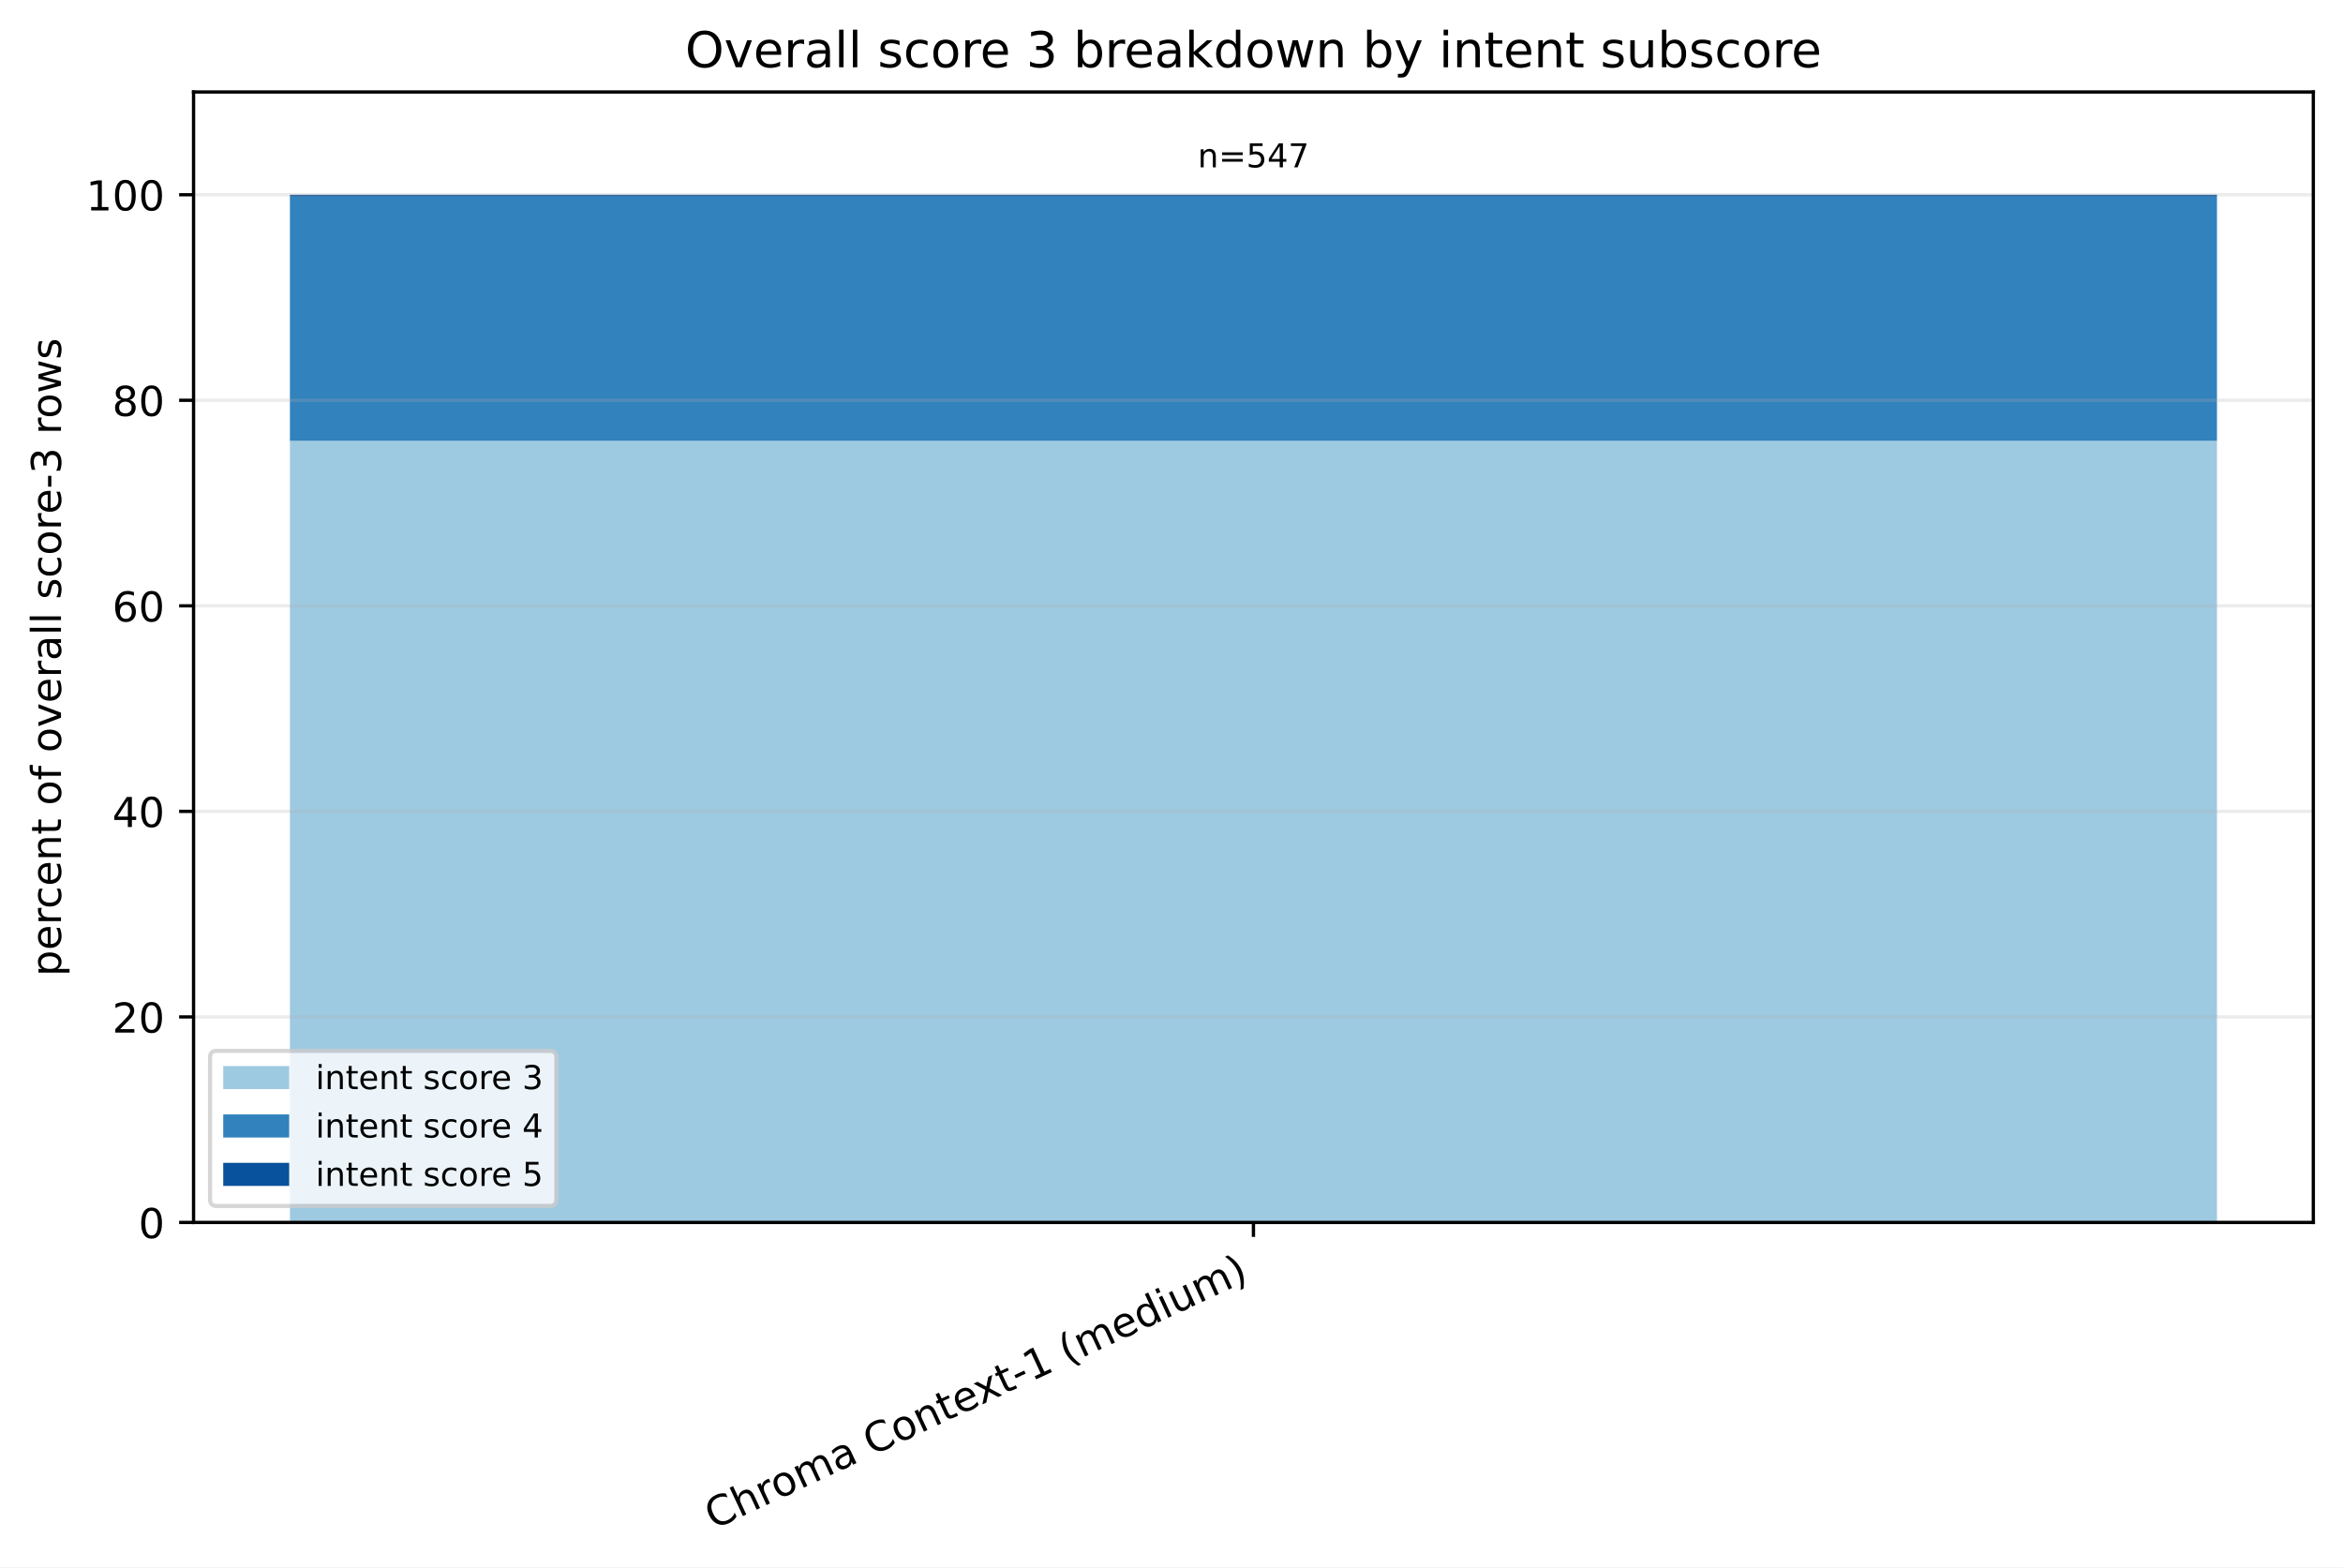
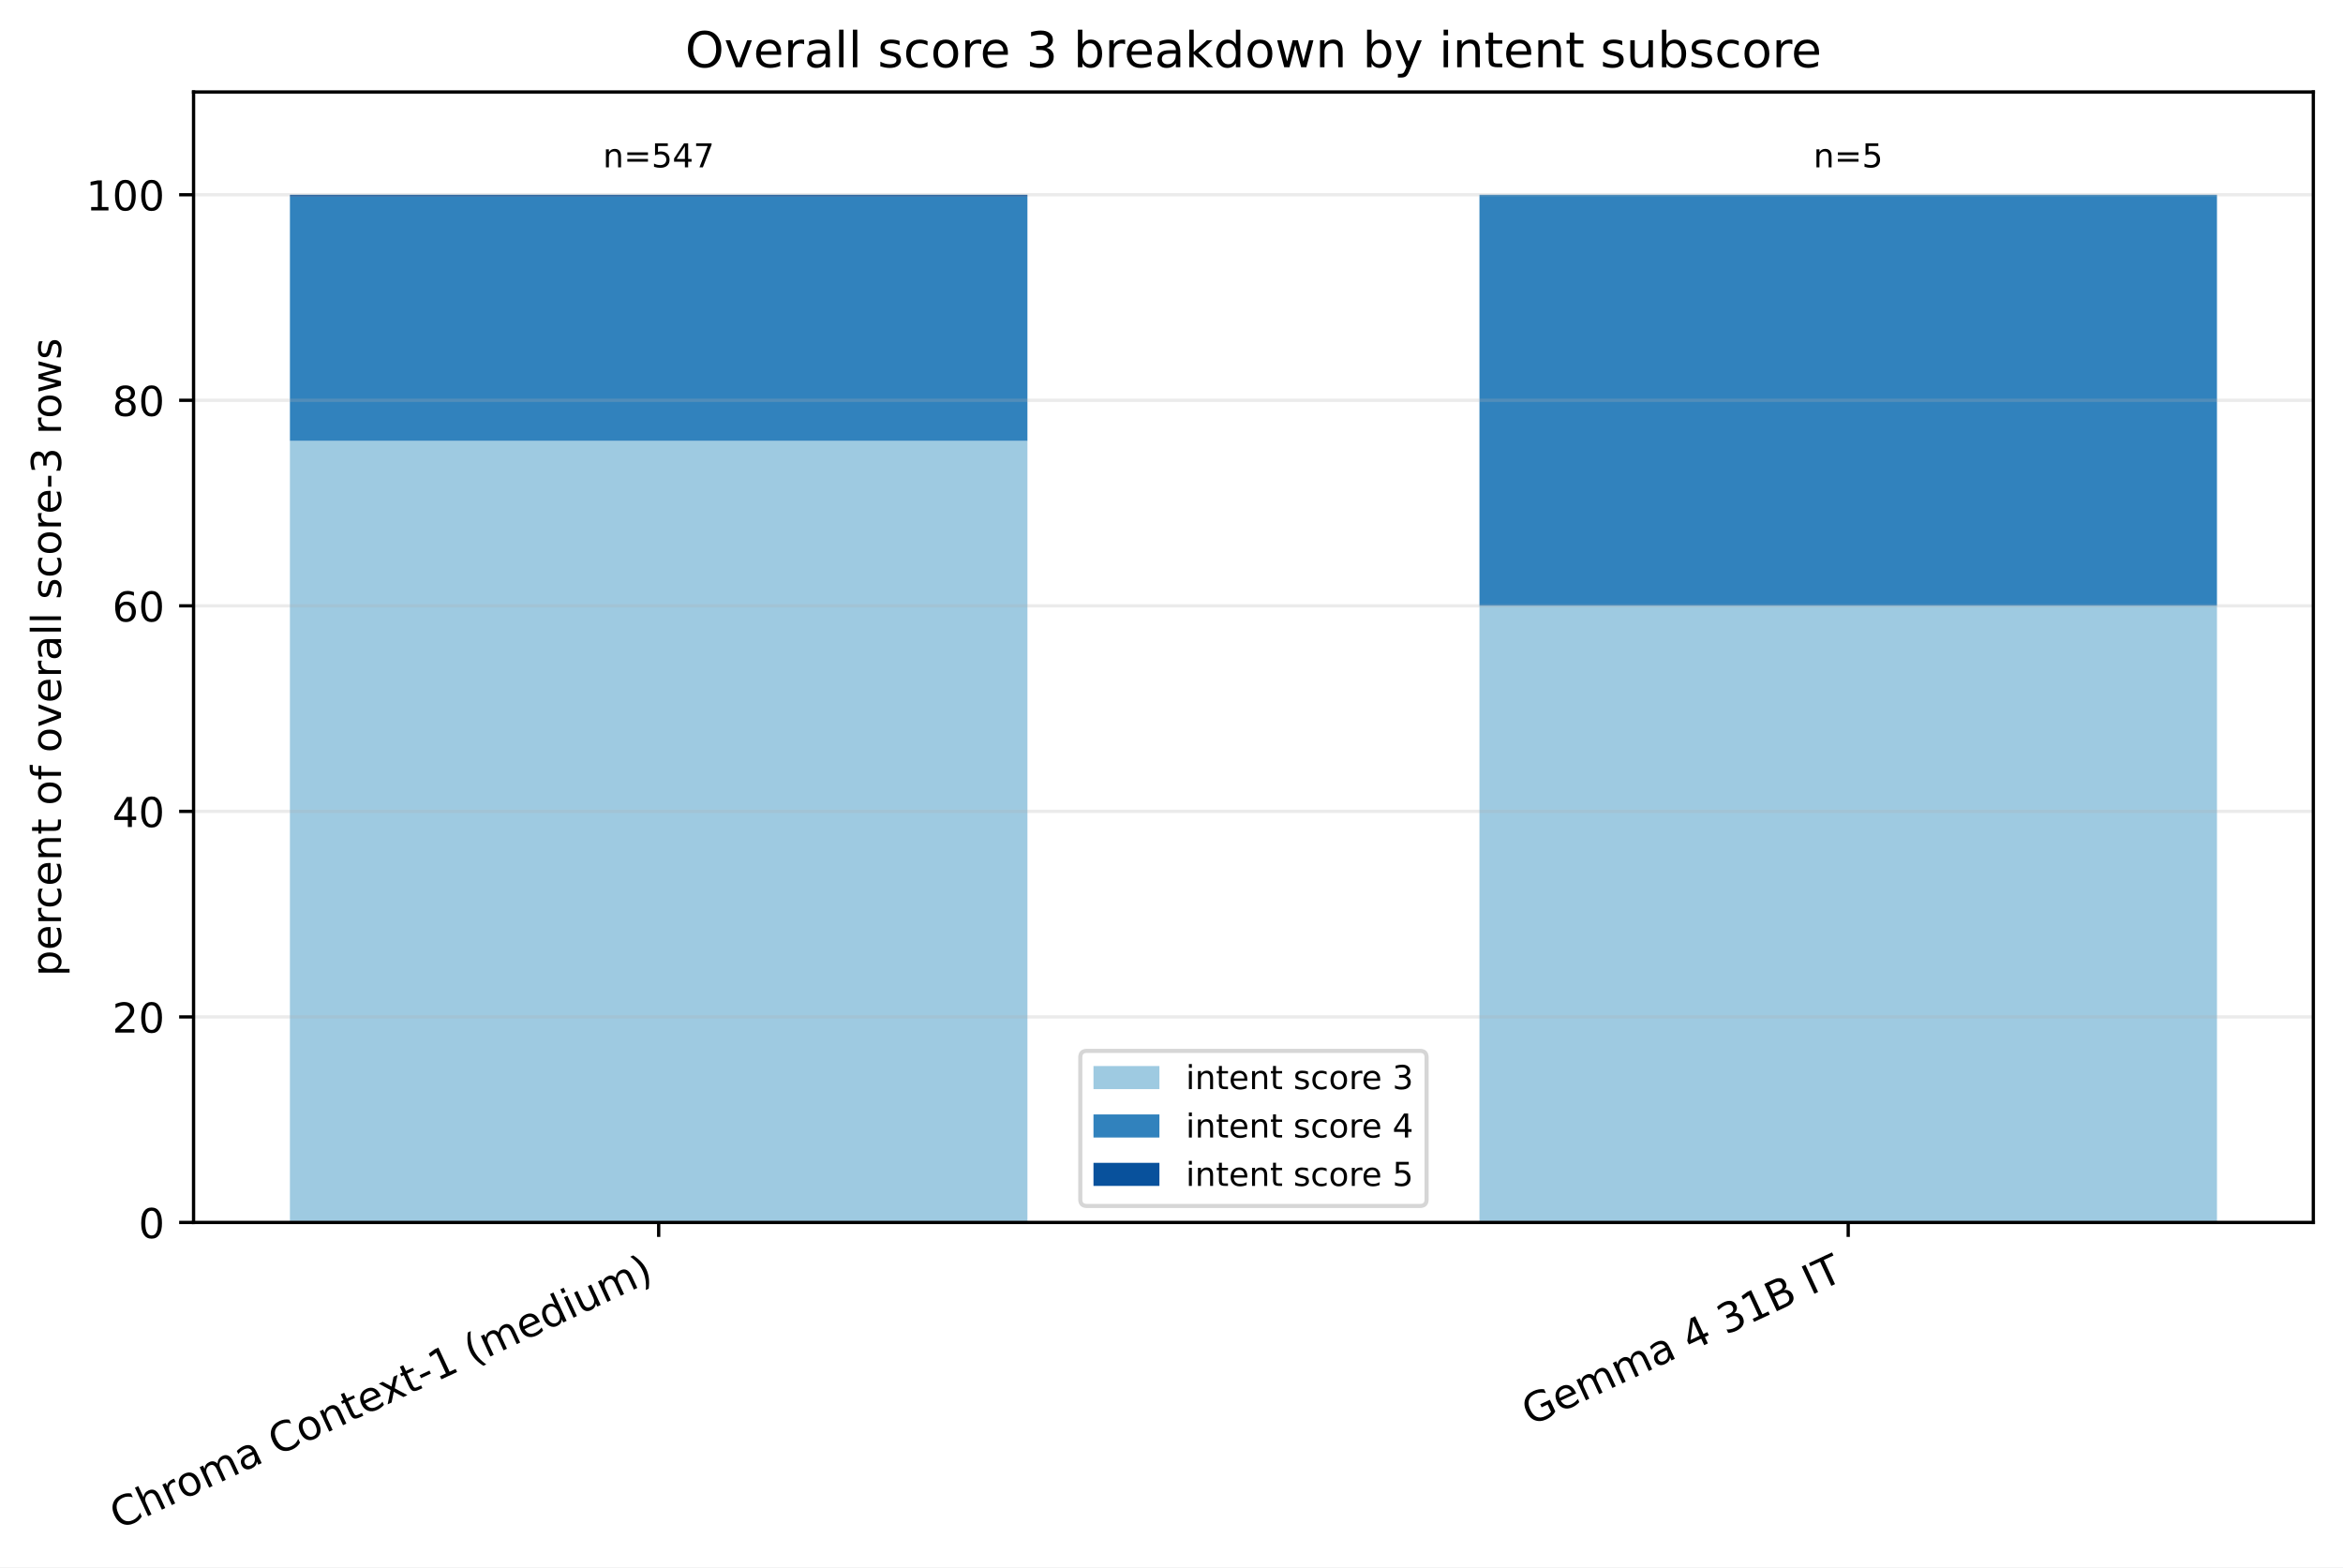
<svg xmlns="http://www.w3.org/2000/svg" xmlns:xlink="http://www.w3.org/1999/xlink" width="568.496pt" height="380.256pt" viewBox="0 0 568.496 380.256" version="1.1">
  <defs>
    <style type="text/css">*{stroke-linejoin: round; stroke-linecap: butt}</style>
  </defs>
  <g id="figure_1">
    <g id="patch_1">
      <path d="M 0 380.256 L 568.496 380.256 L 568.496 0 L 0 0 z " style="fill: #ffffff" />
    </g>
    <g id="axes_1">
      <g id="patch_2">
        <path d="M 46.966 296.598 L 561.296 296.598 L 561.296 22.318 L 46.966 22.318 z " style="fill: #ffffff" />
      </g>
      <g id="patch_3">
-         <path d="M 70.344 296.598 L 537.917 296.598 L 537.917 106.968 L 70.344 106.968 z " clip-path="url(#p748fa7e366)" style="fill: #9ecae1" />
+         <path d="M 70.344 296.598 L 249.292 296.598 L 249.292 106.968 L 70.344 106.968 z " clip-path="url(#pb1734b5b96)" style="fill: #9ecae1" />
      </g>
      <g id="patch_4">
-         <path d="M 70.344 106.968 L 537.917 106.968 L 537.917 47.708 L 70.344 47.708 z " clip-path="url(#p748fa7e366)" style="fill: #3182bd" />
+         <path d="M 358.969 296.598 L 537.917 296.598 L 537.917 146.991 L 358.969 146.991 z " clip-path="url(#pb1734b5b96)" style="fill: #9ecae1" />
      </g>
      <g id="patch_5">
-         <path d="M 70.344 47.708 L 537.917 47.708 L 537.917 47.253 L 70.344 47.253 z " clip-path="url(#p748fa7e366)" style="fill: #08519c" />
+         <path d="M 70.344 106.968 L 249.292 106.968 L 249.292 47.708 L 70.344 47.708 z " clip-path="url(#pb1734b5b96)" style="fill: #3182bd" />
+       </g>
+       <g id="patch_6">
+         <path d="M 358.969 146.991 L 537.917 146.991 L 537.917 47.253 L 358.969 47.253 z " clip-path="url(#pb1734b5b96)" style="fill: #3182bd" />
+       </g>
+       <g id="patch_7">
+         <path d="M 70.344 47.708 L 249.292 47.708 L 249.292 47.253 L 70.344 47.253 z " clip-path="url(#pb1734b5b96)" style="fill: #08519c" />
+       </g>
+       <g id="patch_8">
+         <path d="M 358.969 47.253 L 537.917 47.253 L 537.917 47.253 L 358.969 47.253 z " clip-path="url(#pb1734b5b96)" style="fill: #08519c" />
      </g>
      <g id="matplotlib.axis_1">
        <g id="xtick_1">
          <g id="line2d_1">
            <defs>
-               <path id="mcc3a981302" d="M 0 0 L 0 3.5 " style="stroke: #000000; stroke-width: 0.8" />
+               <path id="me7fc32309d" d="M 0 0 L 0 3.5 " style="stroke: #000000; stroke-width: 0.8" />
            </defs>
            <g>
-               <use xlink:href="#mcc3a981302" x="304.131" y="296.598" style="stroke: #000000; stroke-width: 0.8" />
+               <use xlink:href="#me7fc32309d" x="159.818" y="296.598" style="stroke: #000000; stroke-width: 0.8" />
            </g>
          </g>
          <g id="text_1">
-             <g transform="translate(173.1073 371.1715) rotate(-25) scale(0.1 -0.1)">
+             <g transform="translate(28.79476 371.1715) rotate(-25) scale(0.1 -0.1)">
              <defs>
                <path id="DejaVuSans-43" d="M 4122 4306 L 4122 3641 Q 3803 3938 3442 4084 Q 3081 4231 2675 4231 Q 1875 4231 1450 3742 Q 1025 3253 1025 2328 Q 1025 1406 1450 917 Q 1875 428 2675 428 Q 3081 428 3442 575 Q 3803 722 4122 1019 L 4122 359 Q 3791 134 3420 21 Q 3050 -91 2638 -91 Q 1578 -91 968 557 Q 359 1206 359 2328 Q 359 3453 968 4101 Q 1578 4750 2638 4750 Q 3056 4750 3426 4639 Q 3797 4528 4122 4306 z " transform="scale(0.015625)" />
                <path id="DejaVuSans-68" d="M 3513 2113 L 3513 0 L 2938 0 L 2938 2094 Q 2938 2591 2744 2837 Q 2550 3084 2163 3084 Q 1697 3084 1428 2787 Q 1159 2491 1159 1978 L 1159 0 L 581 0 L 581 4863 L 1159 4863 L 1159 2956 Q 1366 3272 1645 3428 Q 1925 3584 2291 3584 Q 2894 3584 3203 3211 Q 3513 2838 3513 2113 z " transform="scale(0.015625)" />
                <path id="DejaVuSans-72" d="M 2631 2963 Q 2534 3019 2420 3045 Q 2306 3072 2169 3072 Q 1681 3072 1420 2755 Q 1159 2438 1159 1844 L 1159 0 L 581 0 L 581 3500 L 1159 3500 L 1159 2956 Q 1341 3275 1631 3429 Q 1922 3584 2338 3584 Q 2397 3584 2469 3576 Q 2541 3569 2628 3553 L 2631 2963 z " transform="scale(0.015625)" />
                <path id="DejaVuSans-6f" d="M 1959 3097 Q 1497 3097 1228 2736 Q 959 2375 959 1747 Q 959 1119 1226 758 Q 1494 397 1959 397 Q 2419 397 2687 759 Q 2956 1122 2956 1747 Q 2956 2369 2687 2733 Q 2419 3097 1959 3097 z M 1959 3584 Q 2709 3584 3137 3096 Q 3566 2609 3566 1747 Q 3566 888 3137 398 Q 2709 -91 1959 -91 Q 1206 -91 779 398 Q 353 888 353 1747 Q 353 2609 779 3096 Q 1206 3584 1959 3584 z " transform="scale(0.015625)" />
                <path id="DejaVuSans-6d" d="M 3328 2828 Q 3544 3216 3844 3400 Q 4144 3584 4550 3584 Q 5097 3584 5394 3201 Q 5691 2819 5691 2113 L 5691 0 L 5113 0 L 5113 2094 Q 5113 2597 4934 2840 Q 4756 3084 4391 3084 Q 3944 3084 3684 2787 Q 3425 2491 3425 1978 L 3425 0 L 2847 0 L 2847 2094 Q 2847 2600 2669 2842 Q 2491 3084 2119 3084 Q 1678 3084 1418 2786 Q 1159 2488 1159 1978 L 1159 0 L 581 0 L 581 3500 L 1159 3500 L 1159 2956 Q 1356 3278 1631 3431 Q 1906 3584 2284 3584 Q 2666 3584 2933 3390 Q 3200 3197 3328 2828 z " transform="scale(0.015625)" />
                <path id="DejaVuSans-61" d="M 2194 1759 Q 1497 1759 1228 1600 Q 959 1441 959 1056 Q 959 750 1161 570 Q 1363 391 1709 391 Q 2188 391 2477 730 Q 2766 1069 2766 1631 L 2766 1759 L 2194 1759 z M 3341 1997 L 3341 0 L 2766 0 L 2766 531 Q 2569 213 2275 61 Q 1981 -91 1556 -91 Q 1019 -91 701 211 Q 384 513 384 1019 Q 384 1609 779 1909 Q 1175 2209 1959 2209 L 2766 2209 L 2766 2266 Q 2766 2663 2505 2880 Q 2244 3097 1772 3097 Q 1472 3097 1187 3025 Q 903 2953 641 2809 L 641 3341 Q 956 3463 1253 3523 Q 1550 3584 1831 3584 Q 2591 3584 2966 3190 Q 3341 2797 3341 1997 z " transform="scale(0.015625)" />
                <path id="DejaVuSans-20" transform="scale(0.015625)" />
                <path id="DejaVuSans-6e" d="M 3513 2113 L 3513 0 L 2938 0 L 2938 2094 Q 2938 2591 2744 2837 Q 2550 3084 2163 3084 Q 1697 3084 1428 2787 Q 1159 2491 1159 1978 L 1159 0 L 581 0 L 581 3500 L 1159 3500 L 1159 2956 Q 1366 3272 1645 3428 Q 1925 3584 2291 3584 Q 2894 3584 3203 3211 Q 3513 2838 3513 2113 z " transform="scale(0.015625)" />
                <path id="DejaVuSans-74" d="M 1172 4494 L 1172 3500 L 2356 3500 L 2356 3053 L 1172 3053 L 1172 1153 Q 1172 725 1289 603 Q 1406 481 1766 481 L 2356 481 L 2356 0 L 1766 0 Q 1100 0 847 248 Q 594 497 594 1153 L 594 3053 L 172 3053 L 172 3500 L 594 3500 L 594 4494 L 1172 4494 z " transform="scale(0.015625)" />
                <path id="DejaVuSans-65" d="M 3597 1894 L 3597 1613 L 953 1613 Q 991 1019 1311 708 Q 1631 397 2203 397 Q 2534 397 2845 478 Q 3156 559 3463 722 L 3463 178 Q 3153 47 2828 -22 Q 2503 -91 2169 -91 Q 1331 -91 842 396 Q 353 884 353 1716 Q 353 2575 817 3079 Q 1281 3584 2069 3584 Q 2775 3584 3186 3129 Q 3597 2675 3597 1894 z M 3022 2063 Q 3016 2534 2758 2815 Q 2500 3097 2075 3097 Q 1594 3097 1305 2825 Q 1016 2553 972 2059 L 3022 2063 z " transform="scale(0.015625)" />
                <path id="DejaVuSans-78" d="M 3513 3500 L 2247 1797 L 3578 0 L 2900 0 L 1881 1375 L 863 0 L 184 0 L 1544 1831 L 300 3500 L 978 3500 L 1906 2253 L 2834 3500 L 3513 3500 z " transform="scale(0.015625)" />
                <path id="DejaVuSans-2d" d="M 313 2009 L 1997 2009 L 1997 1497 L 313 1497 L 313 2009 z " transform="scale(0.015625)" />
                <path id="DejaVuSans-31" d="M 794 531 L 1825 531 L 1825 4091 L 703 3866 L 703 4441 L 1819 4666 L 2450 4666 L 2450 531 L 3481 531 L 3481 0 L 794 0 L 794 531 z " transform="scale(0.015625)" />
                <path id="DejaVuSans-28" d="M 1984 4856 Q 1566 4138 1362 3434 Q 1159 2731 1159 2009 Q 1159 1288 1364 580 Q 1569 -128 1984 -844 L 1484 -844 Q 1016 -109 783 600 Q 550 1309 550 2009 Q 550 2706 781 3412 Q 1013 4119 1484 4856 L 1984 4856 z " transform="scale(0.015625)" />
                <path id="DejaVuSans-64" d="M 2906 2969 L 2906 4863 L 3481 4863 L 3481 0 L 2906 0 L 2906 525 Q 2725 213 2448 61 Q 2172 -91 1784 -91 Q 1150 -91 751 415 Q 353 922 353 1747 Q 353 2572 751 3078 Q 1150 3584 1784 3584 Q 2172 3584 2448 3432 Q 2725 3281 2906 2969 z M 947 1747 Q 947 1113 1208 752 Q 1469 391 1925 391 Q 2381 391 2643 752 Q 2906 1113 2906 1747 Q 2906 2381 2643 2742 Q 2381 3103 1925 3103 Q 1469 3103 1208 2742 Q 947 2381 947 1747 z " transform="scale(0.015625)" />
                <path id="DejaVuSans-69" d="M 603 3500 L 1178 3500 L 1178 0 L 603 0 L 603 3500 z M 603 4863 L 1178 4863 L 1178 4134 L 603 4134 L 603 4863 z " transform="scale(0.015625)" />
                <path id="DejaVuSans-75" d="M 544 1381 L 544 3500 L 1119 3500 L 1119 1403 Q 1119 906 1312 657 Q 1506 409 1894 409 Q 2359 409 2629 706 Q 2900 1003 2900 1516 L 2900 3500 L 3475 3500 L 3475 0 L 2900 0 L 2900 538 Q 2691 219 2414 64 Q 2138 -91 1772 -91 Q 1169 -91 856 284 Q 544 659 544 1381 z M 1991 3584 L 1991 3584 z " transform="scale(0.015625)" />
                <path id="DejaVuSans-29" d="M 513 4856 L 1013 4856 Q 1481 4119 1714 3412 Q 1947 2706 1947 2009 Q 1947 1309 1714 600 Q 1481 -109 1013 -844 L 513 -844 Q 928 -128 1133 580 Q 1338 1288 1338 2009 Q 1338 2731 1133 3434 Q 928 4138 513 4856 z " transform="scale(0.015625)" />
              </defs>
              <use xlink:href="#DejaVuSans-43" />
              <use xlink:href="#DejaVuSans-68" transform="translate(69.82422 0)" />
              <use xlink:href="#DejaVuSans-72" transform="translate(133.2031 0)" />
              <use xlink:href="#DejaVuSans-6f" transform="translate(172.0664 0)" />
              <use xlink:href="#DejaVuSans-6d" transform="translate(233.248 0)" />
              <use xlink:href="#DejaVuSans-61" transform="translate(330.6602 0)" />
              <use xlink:href="#DejaVuSans-20" transform="translate(391.9395 0)" />
              <use xlink:href="#DejaVuSans-43" transform="translate(423.7266 0)" />
              <use xlink:href="#DejaVuSans-6f" transform="translate(493.5508 0)" />
              <use xlink:href="#DejaVuSans-6e" transform="translate(554.7324 0)" />
              <use xlink:href="#DejaVuSans-74" transform="translate(618.1113 0)" />
              <use xlink:href="#DejaVuSans-65" transform="translate(657.3203 0)" />
              <use xlink:href="#DejaVuSans-78" transform="translate(717.0938 0)" />
              <use xlink:href="#DejaVuSans-74" transform="translate(776.2734 0)" />
              <use xlink:href="#DejaVuSans-2d" transform="translate(815.4824 0)" />
              <use xlink:href="#DejaVuSans-31" transform="translate(851.5664 0)" />
              <use xlink:href="#DejaVuSans-20" transform="translate(915.1895 0)" />
              <use xlink:href="#DejaVuSans-28" transform="translate(946.9766 0)" />
              <use xlink:href="#DejaVuSans-6d" transform="translate(985.9902 0)" />
              <use xlink:href="#DejaVuSans-65" transform="translate(1083.402 0)" />
              <use xlink:href="#DejaVuSans-64" transform="translate(1144.926 0)" />
              <use xlink:href="#DejaVuSans-69" transform="translate(1208.402 0)" />
              <use xlink:href="#DejaVuSans-75" transform="translate(1236.186 0)" />
              <use xlink:href="#DejaVuSans-6d" transform="translate(1299.564 0)" />
              <use xlink:href="#DejaVuSans-29" transform="translate(1396.977 0)" />
            </g>
          </g>
        </g>
+         <g id="xtick_2">
+           <g id="line2d_2">
+             <g>
+               <use xlink:href="#me7fc32309d" x="448.443" y="296.598" style="stroke: #000000; stroke-width: 0.8" />
+             </g>
+           </g>
+           <g id="text_2">
+             <g transform="translate(371.3877 346.0059) rotate(-25) scale(0.1 -0.1)">
+               <defs>
+                 <path id="DejaVuSans-47" d="M 3809 666 L 3809 1919 L 2778 1919 L 2778 2438 L 4434 2438 L 4434 434 Q 4069 175 3628 42 Q 3188 -91 2688 -91 Q 1594 -91 976 548 Q 359 1188 359 2328 Q 359 3472 976 4111 Q 1594 4750 2688 4750 Q 3144 4750 3555 4637 Q 3966 4525 4313 4306 L 4313 3634 Q 3963 3931 3569 4081 Q 3175 4231 2741 4231 Q 1884 4231 1454 3753 Q 1025 3275 1025 2328 Q 1025 1384 1454 906 Q 1884 428 2741 428 Q 3075 428 3337 486 Q 3600 544 3809 666 z " transform="scale(0.015625)" />
+                 <path id="DejaVuSans-34" d="M 2419 4116 L 825 1625 L 2419 1625 L 2419 4116 z M 2253 4666 L 3047 4666 L 3047 1625 L 3713 1625 L 3713 1100 L 3047 1100 L 3047 0 L 2419 0 L 2419 1100 L 313 1100 L 313 1709 L 2253 4666 z " transform="scale(0.015625)" />
+                 <path id="DejaVuSans-33" d="M 2597 2516 Q 3050 2419 3304 2112 Q 3559 1806 3559 1356 Q 3559 666 3084 287 Q 2609 -91 1734 -91 Q 1441 -91 1130 -33 Q 819 25 488 141 L 488 750 Q 750 597 1062 519 Q 1375 441 1716 441 Q 2309 441 2620 675 Q 2931 909 2931 1356 Q 2931 1769 2642 2001 Q 2353 2234 1838 2234 L 1294 2234 L 1294 2753 L 1863 2753 Q 2328 2753 2575 2939 Q 2822 3125 2822 3475 Q 2822 3834 2567 4026 Q 2313 4219 1838 4219 Q 1578 4219 1281 4162 Q 984 4106 628 3988 L 628 4550 Q 988 4650 1302 4700 Q 1616 4750 1894 4750 Q 2613 4750 3031 4423 Q 3450 4097 3450 3541 Q 3450 3153 3228 2886 Q 3006 2619 2597 2516 z " transform="scale(0.015625)" />
+                 <path id="DejaVuSans-42" d="M 1259 2228 L 1259 519 L 2272 519 Q 2781 519 3026 730 Q 3272 941 3272 1375 Q 3272 1813 3026 2020 Q 2781 2228 2272 2228 L 1259 2228 z M 1259 4147 L 1259 2741 L 2194 2741 Q 2656 2741 2882 2914 Q 3109 3088 3109 3444 Q 3109 3797 2882 3972 Q 2656 4147 2194 4147 L 1259 4147 z M 628 4666 L 2241 4666 Q 2963 4666 3353 4366 Q 3744 4066 3744 3513 Q 3744 3084 3544 2831 Q 3344 2578 2956 2516 Q 3422 2416 3680 2098 Q 3938 1781 3938 1306 Q 3938 681 3513 340 Q 3088 0 2303 0 L 628 0 L 628 4666 z " transform="scale(0.015625)" />
+                 <path id="DejaVuSans-49" d="M 628 4666 L 1259 4666 L 1259 0 L 628 0 L 628 4666 z " transform="scale(0.015625)" />
+                 <path id="DejaVuSans-54" d="M -19 4666 L 3928 4666 L 3928 4134 L 2272 4134 L 2272 0 L 1638 0 L 1638 4134 L -19 4134 L -19 4666 z " transform="scale(0.015625)" />
+               </defs>
+               <use xlink:href="#DejaVuSans-47" />
+               <use xlink:href="#DejaVuSans-65" transform="translate(77.49023 0)" />
+               <use xlink:href="#DejaVuSans-6d" transform="translate(139.0137 0)" />
+               <use xlink:href="#DejaVuSans-6d" transform="translate(236.4258 0)" />
+               <use xlink:href="#DejaVuSans-61" transform="translate(333.8379 0)" />
+               <use xlink:href="#DejaVuSans-20" transform="translate(395.1172 0)" />
+               <use xlink:href="#DejaVuSans-34" transform="translate(426.9043 0)" />
+               <use xlink:href="#DejaVuSans-20" transform="translate(490.5273 0)" />
+               <use xlink:href="#DejaVuSans-33" transform="translate(522.3145 0)" />
+               <use xlink:href="#DejaVuSans-31" transform="translate(585.9375 0)" />
+               <use xlink:href="#DejaVuSans-42" transform="translate(649.5605 0)" />
+               <use xlink:href="#DejaVuSans-20" transform="translate(718.1641 0)" />
+               <use xlink:href="#DejaVuSans-49" transform="translate(749.9512 0)" />
+               <use xlink:href="#DejaVuSans-54" transform="translate(779.4434 0)" />
+             </g>
+           </g>
+         </g>
      </g>
      <g id="matplotlib.axis_2">
        <g id="ytick_1">
-           <g id="line2d_2">
-             <path d="M 46.966 296.598 L 561.296 296.598 " clip-path="url(#p748fa7e366)" style="fill: none; stroke: #b0b0b0; stroke-opacity: 0.25; stroke-width: 0.8; stroke-linecap: square" />
-           </g>
          <g id="line2d_3">
+             <path d="M 46.966 296.598 L 561.296 296.598 " clip-path="url(#pb1734b5b96)" style="fill: none; stroke: #b0b0b0; stroke-opacity: 0.25; stroke-width: 0.8; stroke-linecap: square" />
+           </g>
+           <g id="line2d_4">
            <defs>
-               <path id="m210dc4802d" d="M 0 0 L -3.5 0 " style="stroke: #000000; stroke-width: 0.8" />
+               <path id="m52d7c492ac" d="M 0 0 L -3.5 0 " style="stroke: #000000; stroke-width: 0.8" />
            </defs>
            <g>
-               <use xlink:href="#m210dc4802d" x="46.966" y="296.598" style="stroke: #000000; stroke-width: 0.8" />
-             </g>
-           </g>
-           <g id="text_2">
+               <use xlink:href="#m52d7c492ac" x="46.966" y="296.598" style="stroke: #000000; stroke-width: 0.8" />
+             </g>
+           </g>
+           <g id="text_3">
            <g transform="translate(33.60312 300.3969) scale(0.1 -0.1)">
              <defs>
                <path id="DejaVuSans-30" d="M 2034 4250 Q 1547 4250 1301 3770 Q 1056 3291 1056 2328 Q 1056 1369 1301 889 Q 1547 409 2034 409 Q 2525 409 2770 889 Q 3016 1369 3016 2328 Q 3016 3291 2770 3770 Q 2525 4250 2034 4250 z M 2034 4750 Q 2819 4750 3233 4129 Q 3647 3509 3647 2328 Q 3647 1150 3233 529 Q 2819 -91 2034 -91 Q 1250 -91 836 529 Q 422 1150 422 2328 Q 422 3509 836 4129 Q 1250 4750 2034 4750 z " transform="scale(0.015625)" />
              </defs>
              <use xlink:href="#DejaVuSans-30" />
            </g>
          </g>
        </g>
        <g id="ytick_2">
-           <g id="line2d_4">
-             <path d="M 46.966 246.729 L 561.296 246.729 " clip-path="url(#p748fa7e366)" style="fill: none; stroke: #b0b0b0; stroke-opacity: 0.25; stroke-width: 0.8; stroke-linecap: square" />
-           </g>
          <g id="line2d_5">
-             <g>
-               <use xlink:href="#m210dc4802d" x="46.966" y="246.729" style="stroke: #000000; stroke-width: 0.8" />
-             </g>
-           </g>
-           <g id="text_3">
+             <path d="M 46.966 246.729 L 561.296 246.729 " clip-path="url(#pb1734b5b96)" style="fill: none; stroke: #b0b0b0; stroke-opacity: 0.25; stroke-width: 0.8; stroke-linecap: square" />
+           </g>
+           <g id="line2d_6">
+             <g>
+               <use xlink:href="#m52d7c492ac" x="46.966" y="246.729" style="stroke: #000000; stroke-width: 0.8" />
+             </g>
+           </g>
+           <g id="text_4">
            <g transform="translate(27.24063 250.5279) scale(0.1 -0.1)">
              <defs>
                <path id="DejaVuSans-32" d="M 1228 531 L 3431 531 L 3431 0 L 469 0 L 469 531 Q 828 903 1448 1529 Q 2069 2156 2228 2338 Q 2531 2678 2651 2914 Q 2772 3150 2772 3378 Q 2772 3750 2511 3984 Q 2250 4219 1831 4219 Q 1534 4219 1204 4116 Q 875 4013 500 3803 L 500 4441 Q 881 4594 1212 4672 Q 1544 4750 1819 4750 Q 2544 4750 2975 4387 Q 3406 4025 3406 3419 Q 3406 3131 3298 2873 Q 3191 2616 2906 2266 Q 2828 2175 2409 1742 Q 1991 1309 1228 531 z " transform="scale(0.015625)" />
              </defs>
              <use xlink:href="#DejaVuSans-32" />
              <use xlink:href="#DejaVuSans-30" transform="translate(63.62305 0)" />
            </g>
          </g>
        </g>
        <g id="ytick_3">
-           <g id="line2d_6">
-             <path d="M 46.966 196.86 L 561.296 196.86 " clip-path="url(#p748fa7e366)" style="fill: none; stroke: #b0b0b0; stroke-opacity: 0.25; stroke-width: 0.8; stroke-linecap: square" />
-           </g>
          <g id="line2d_7">
-             <g>
-               <use xlink:href="#m210dc4802d" x="46.966" y="196.86" style="stroke: #000000; stroke-width: 0.8" />
-             </g>
-           </g>
-           <g id="text_4">
+             <path d="M 46.966 196.86 L 561.296 196.86 " clip-path="url(#pb1734b5b96)" style="fill: none; stroke: #b0b0b0; stroke-opacity: 0.25; stroke-width: 0.8; stroke-linecap: square" />
+           </g>
+           <g id="line2d_8">
+             <g>
+               <use xlink:href="#m52d7c492ac" x="46.966" y="196.86" style="stroke: #000000; stroke-width: 0.8" />
+             </g>
+           </g>
+           <g id="text_5">
            <g transform="translate(27.24063 200.6589) scale(0.1 -0.1)">
-               <defs>
-                 <path id="DejaVuSans-34" d="M 2419 4116 L 825 1625 L 2419 1625 L 2419 4116 z M 2253 4666 L 3047 4666 L 3047 1625 L 3713 1625 L 3713 1100 L 3047 1100 L 3047 0 L 2419 0 L 2419 1100 L 313 1100 L 313 1709 L 2253 4666 z " transform="scale(0.015625)" />
-               </defs>
              <use xlink:href="#DejaVuSans-34" />
              <use xlink:href="#DejaVuSans-30" transform="translate(63.62305 0)" />
            </g>
          </g>
        </g>
        <g id="ytick_4">
-           <g id="line2d_8">
-             <path d="M 46.966 146.991 L 561.296 146.991 " clip-path="url(#p748fa7e366)" style="fill: none; stroke: #b0b0b0; stroke-opacity: 0.25; stroke-width: 0.8; stroke-linecap: square" />
-           </g>
          <g id="line2d_9">
-             <g>
-               <use xlink:href="#m210dc4802d" x="46.966" y="146.991" style="stroke: #000000; stroke-width: 0.8" />
-             </g>
-           </g>
-           <g id="text_5">
+             <path d="M 46.966 146.991 L 561.296 146.991 " clip-path="url(#pb1734b5b96)" style="fill: none; stroke: #b0b0b0; stroke-opacity: 0.25; stroke-width: 0.8; stroke-linecap: square" />
+           </g>
+           <g id="line2d_10">
+             <g>
+               <use xlink:href="#m52d7c492ac" x="46.966" y="146.991" style="stroke: #000000; stroke-width: 0.8" />
+             </g>
+           </g>
+           <g id="text_6">
            <g transform="translate(27.24063 150.7899) scale(0.1 -0.1)">
              <defs>
                <path id="DejaVuSans-36" d="M 2113 2584 Q 1688 2584 1439 2293 Q 1191 2003 1191 1497 Q 1191 994 1439 701 Q 1688 409 2113 409 Q 2538 409 2786 701 Q 3034 994 3034 1497 Q 3034 2003 2786 2293 Q 2538 2584 2113 2584 z M 3366 4563 L 3366 3988 Q 3128 4100 2886 4159 Q 2644 4219 2406 4219 Q 1781 4219 1451 3797 Q 1122 3375 1075 2522 Q 1259 2794 1537 2939 Q 1816 3084 2150 3084 Q 2853 3084 3261 2657 Q 3669 2231 3669 1497 Q 3669 778 3244 343 Q 2819 -91 2113 -91 Q 1303 -91 875 529 Q 447 1150 447 2328 Q 447 3434 972 4092 Q 1497 4750 2381 4750 Q 2619 4750 2861 4703 Q 3103 4656 3366 4563 z " transform="scale(0.015625)" />
              </defs>
              <use xlink:href="#DejaVuSans-36" />
              <use xlink:href="#DejaVuSans-30" transform="translate(63.62305 0)" />
            </g>
          </g>
        </g>
        <g id="ytick_5">
-           <g id="line2d_10">
-             <path d="M 46.966 97.122 L 561.296 97.122 " clip-path="url(#p748fa7e366)" style="fill: none; stroke: #b0b0b0; stroke-opacity: 0.25; stroke-width: 0.8; stroke-linecap: square" />
-           </g>
          <g id="line2d_11">
-             <g>
-               <use xlink:href="#m210dc4802d" x="46.966" y="97.122" style="stroke: #000000; stroke-width: 0.8" />
-             </g>
-           </g>
-           <g id="text_6">
+             <path d="M 46.966 97.122 L 561.296 97.122 " clip-path="url(#pb1734b5b96)" style="fill: none; stroke: #b0b0b0; stroke-opacity: 0.25; stroke-width: 0.8; stroke-linecap: square" />
+           </g>
+           <g id="line2d_12">
+             <g>
+               <use xlink:href="#m52d7c492ac" x="46.966" y="97.122" style="stroke: #000000; stroke-width: 0.8" />
+             </g>
+           </g>
+           <g id="text_7">
            <g transform="translate(27.24063 100.9209) scale(0.1 -0.1)">
              <defs>
                <path id="DejaVuSans-38" d="M 2034 2216 Q 1584 2216 1326 1975 Q 1069 1734 1069 1313 Q 1069 891 1326 650 Q 1584 409 2034 409 Q 2484 409 2743 651 Q 3003 894 3003 1313 Q 3003 1734 2745 1975 Q 2488 2216 2034 2216 z M 1403 2484 Q 997 2584 770 2862 Q 544 3141 544 3541 Q 544 4100 942 4425 Q 1341 4750 2034 4750 Q 2731 4750 3128 4425 Q 3525 4100 3525 3541 Q 3525 3141 3298 2862 Q 3072 2584 2669 2484 Q 3125 2378 3379 2068 Q 3634 1759 3634 1313 Q 3634 634 3220 271 Q 2806 -91 2034 -91 Q 1263 -91 848 271 Q 434 634 434 1313 Q 434 1759 690 2068 Q 947 2378 1403 2484 z M 1172 3481 Q 1172 3119 1398 2916 Q 1625 2713 2034 2713 Q 2441 2713 2670 2916 Q 2900 3119 2900 3481 Q 2900 3844 2670 4047 Q 2441 4250 2034 4250 Q 1625 4250 1398 4047 Q 1172 3844 1172 3481 z " transform="scale(0.015625)" />
              </defs>
              <use xlink:href="#DejaVuSans-38" />
              <use xlink:href="#DejaVuSans-30" transform="translate(63.62305 0)" />
            </g>
          </g>
        </g>
        <g id="ytick_6">
-           <g id="line2d_12">
-             <path d="M 46.966 47.253 L 561.296 47.253 " clip-path="url(#p748fa7e366)" style="fill: none; stroke: #b0b0b0; stroke-opacity: 0.25; stroke-width: 0.8; stroke-linecap: square" />
-           </g>
          <g id="line2d_13">
-             <g>
-               <use xlink:href="#m210dc4802d" x="46.966" y="47.253" style="stroke: #000000; stroke-width: 0.8" />
-             </g>
-           </g>
-           <g id="text_7">
+             <path d="M 46.966 47.253 L 561.296 47.253 " clip-path="url(#pb1734b5b96)" style="fill: none; stroke: #b0b0b0; stroke-opacity: 0.25; stroke-width: 0.8; stroke-linecap: square" />
+           </g>
+           <g id="line2d_14">
+             <g>
+               <use xlink:href="#m52d7c492ac" x="46.966" y="47.253" style="stroke: #000000; stroke-width: 0.8" />
+             </g>
+           </g>
+           <g id="text_8">
            <g transform="translate(20.87813 51.05185) scale(0.1 -0.1)">
              <use xlink:href="#DejaVuSans-31" />
              <use xlink:href="#DejaVuSans-30" transform="translate(63.62305 0)" />
              <use xlink:href="#DejaVuSans-30" transform="translate(127.2461 0)" />
            </g>
          </g>
        </g>
-         <g id="text_8">
+         <g id="text_9">
          <g transform="translate(14.79844 236.8891) rotate(-90) scale(0.1 -0.1)">
            <defs>
              <path id="DejaVuSans-70" d="M 1159 525 L 1159 -1331 L 581 -1331 L 581 3500 L 1159 3500 L 1159 2969 Q 1341 3281 1617 3432 Q 1894 3584 2278 3584 Q 2916 3584 3314 3078 Q 3713 2572 3713 1747 Q 3713 922 3314 415 Q 2916 -91 2278 -91 Q 1894 -91 1617 61 Q 1341 213 1159 525 z M 3116 1747 Q 3116 2381 2855 2742 Q 2594 3103 2138 3103 Q 1681 3103 1420 2742 Q 1159 2381 1159 1747 Q 1159 1113 1420 752 Q 1681 391 2138 391 Q 2594 391 2855 752 Q 3116 1113 3116 1747 z " transform="scale(0.015625)" />
              <path id="DejaVuSans-63" d="M 3122 3366 L 3122 2828 Q 2878 2963 2633 3030 Q 2388 3097 2138 3097 Q 1578 3097 1268 2742 Q 959 2388 959 1747 Q 959 1106 1268 751 Q 1578 397 2138 397 Q 2388 397 2633 464 Q 2878 531 3122 666 L 3122 134 Q 2881 22 2623 -34 Q 2366 -91 2075 -91 Q 1284 -91 818 406 Q 353 903 353 1747 Q 353 2603 823 3093 Q 1294 3584 2113 3584 Q 2378 3584 2631 3529 Q 2884 3475 3122 3366 z " transform="scale(0.015625)" />
              <path id="DejaVuSans-66" d="M 2375 4863 L 2375 4384 L 1825 4384 Q 1516 4384 1395 4259 Q 1275 4134 1275 3809 L 1275 3500 L 2222 3500 L 2222 3053 L 1275 3053 L 1275 0 L 697 0 L 697 3053 L 147 3053 L 147 3500 L 697 3500 L 697 3744 Q 697 4328 969 4595 Q 1241 4863 1831 4863 L 2375 4863 z " transform="scale(0.015625)" />
              <path id="DejaVuSans-76" d="M 191 3500 L 800 3500 L 1894 563 L 2988 3500 L 3597 3500 L 2284 0 L 1503 0 L 191 3500 z " transform="scale(0.015625)" />
              <path id="DejaVuSans-6c" d="M 603 4863 L 1178 4863 L 1178 0 L 603 0 L 603 4863 z " transform="scale(0.015625)" />
              <path id="DejaVuSans-73" d="M 2834 3397 L 2834 2853 Q 2591 2978 2328 3040 Q 2066 3103 1784 3103 Q 1356 3103 1142 2972 Q 928 2841 928 2578 Q 928 2378 1081 2264 Q 1234 2150 1697 2047 L 1894 2003 Q 2506 1872 2764 1633 Q 3022 1394 3022 966 Q 3022 478 2636 193 Q 2250 -91 1575 -91 Q 1294 -91 989 -36 Q 684 19 347 128 L 347 722 Q 666 556 975 473 Q 1284 391 1588 391 Q 1994 391 2212 530 Q 2431 669 2431 922 Q 2431 1156 2273 1281 Q 2116 1406 1581 1522 L 1381 1569 Q 847 1681 609 1914 Q 372 2147 372 2553 Q 372 3047 722 3315 Q 1072 3584 1716 3584 Q 2034 3584 2315 3537 Q 2597 3491 2834 3397 z " transform="scale(0.015625)" />
-               <path id="DejaVuSans-33" d="M 2597 2516 Q 3050 2419 3304 2112 Q 3559 1806 3559 1356 Q 3559 666 3084 287 Q 2609 -91 1734 -91 Q 1441 -91 1130 -33 Q 819 25 488 141 L 488 750 Q 750 597 1062 519 Q 1375 441 1716 441 Q 2309 441 2620 675 Q 2931 909 2931 1356 Q 2931 1769 2642 2001 Q 2353 2234 1838 2234 L 1294 2234 L 1294 2753 L 1863 2753 Q 2328 2753 2575 2939 Q 2822 3125 2822 3475 Q 2822 3834 2567 4026 Q 2313 4219 1838 4219 Q 1578 4219 1281 4162 Q 984 4106 628 3988 L 628 4550 Q 988 4650 1302 4700 Q 1616 4750 1894 4750 Q 2613 4750 3031 4423 Q 3450 4097 3450 3541 Q 3450 3153 3228 2886 Q 3006 2619 2597 2516 z " transform="scale(0.015625)" />
              <path id="DejaVuSans-77" d="M 269 3500 L 844 3500 L 1563 769 L 2278 3500 L 2956 3500 L 3675 769 L 4391 3500 L 4966 3500 L 4050 0 L 3372 0 L 2619 2869 L 1863 0 L 1184 0 L 269 3500 z " transform="scale(0.015625)" />
            </defs>
            <use xlink:href="#DejaVuSans-70" />
            <use xlink:href="#DejaVuSans-65" transform="translate(63.47656 0)" />
            <use xlink:href="#DejaVuSans-72" transform="translate(125 0)" />
            <use xlink:href="#DejaVuSans-63" transform="translate(163.8633 0)" />
            <use xlink:href="#DejaVuSans-65" transform="translate(218.8438 0)" />
            <use xlink:href="#DejaVuSans-6e" transform="translate(280.3672 0)" />
            <use xlink:href="#DejaVuSans-74" transform="translate(343.7461 0)" />
            <use xlink:href="#DejaVuSans-20" transform="translate(382.9551 0)" />
            <use xlink:href="#DejaVuSans-6f" transform="translate(414.7422 0)" />
            <use xlink:href="#DejaVuSans-66" transform="translate(475.9238 0)" />
            <use xlink:href="#DejaVuSans-20" transform="translate(511.1289 0)" />
            <use xlink:href="#DejaVuSans-6f" transform="translate(542.916 0)" />
            <use xlink:href="#DejaVuSans-76" transform="translate(604.0977 0)" />
            <use xlink:href="#DejaVuSans-65" transform="translate(663.2773 0)" />
            <use xlink:href="#DejaVuSans-72" transform="translate(724.8008 0)" />
            <use xlink:href="#DejaVuSans-61" transform="translate(765.9141 0)" />
            <use xlink:href="#DejaVuSans-6c" transform="translate(827.1934 0)" />
            <use xlink:href="#DejaVuSans-6c" transform="translate(854.9766 0)" />
            <use xlink:href="#DejaVuSans-20" transform="translate(882.7598 0)" />
            <use xlink:href="#DejaVuSans-73" transform="translate(914.5469 0)" />
            <use xlink:href="#DejaVuSans-63" transform="translate(966.6465 0)" />
            <use xlink:href="#DejaVuSans-6f" transform="translate(1021.627 0)" />
            <use xlink:href="#DejaVuSans-72" transform="translate(1082.809 0)" />
            <use xlink:href="#DejaVuSans-65" transform="translate(1121.672 0)" />
            <use xlink:href="#DejaVuSans-2d" transform="translate(1183.195 0)" />
            <use xlink:href="#DejaVuSans-33" transform="translate(1219.279 0)" />
            <use xlink:href="#DejaVuSans-20" transform="translate(1282.902 0)" />
            <use xlink:href="#DejaVuSans-72" transform="translate(1314.689 0)" />
            <use xlink:href="#DejaVuSans-6f" transform="translate(1353.553 0)" />
            <use xlink:href="#DejaVuSans-77" transform="translate(1414.734 0)" />
            <use xlink:href="#DejaVuSans-73" transform="translate(1496.521 0)" />
          </g>
        </g>
      </g>
-       <g id="patch_6">
+       <g id="patch_9">
        <path d="M 46.966 296.598 L 46.966 22.318 " style="fill: none; stroke: #000000; stroke-width: 0.8; stroke-linejoin: miter; stroke-linecap: square" />
      </g>
-       <g id="patch_7">
+       <g id="patch_10">
        <path d="M 561.296 296.598 L 561.296 22.318 " style="fill: none; stroke: #000000; stroke-width: 0.8; stroke-linejoin: miter; stroke-linecap: square" />
      </g>
-       <g id="patch_8">
+       <g id="patch_11">
        <path d="M 46.966 296.598 L 561.296 296.598 " style="fill: none; stroke: #000000; stroke-width: 0.8; stroke-linejoin: miter; stroke-linecap: square" />
      </g>
-       <g id="patch_9">
+       <g id="patch_12">
        <path d="M 46.966 22.318 L 561.296 22.318 " style="fill: none; stroke: #000000; stroke-width: 0.8; stroke-linejoin: miter; stroke-linecap: square" />
      </g>
-       <g id="text_9">
-         <g transform="translate(290.6087 40.60198) scale(0.08 -0.08)">
+       <g id="text_10">
+         <g transform="translate(146.2962 40.60198) scale(0.08 -0.08)">
          <defs>
            <path id="DejaVuSans-3d" d="M 678 2906 L 4684 2906 L 4684 2381 L 678 2381 L 678 2906 z M 678 1631 L 4684 1631 L 4684 1100 L 678 1100 L 678 1631 z " transform="scale(0.015625)" />
            <path id="DejaVuSans-35" d="M 691 4666 L 3169 4666 L 3169 4134 L 1269 4134 L 1269 2991 Q 1406 3038 1543 3061 Q 1681 3084 1819 3084 Q 2600 3084 3056 2656 Q 3513 2228 3513 1497 Q 3513 744 3044 326 Q 2575 -91 1722 -91 Q 1428 -91 1123 -41 Q 819 9 494 109 L 494 744 Q 775 591 1075 516 Q 1375 441 1709 441 Q 2250 441 2565 725 Q 2881 1009 2881 1497 Q 2881 1984 2565 2268 Q 2250 2553 1709 2553 Q 1456 2553 1204 2497 Q 953 2441 691 2322 L 691 4666 z " transform="scale(0.015625)" />
            <path id="DejaVuSans-37" d="M 525 4666 L 3525 4666 L 3525 4397 L 1831 0 L 1172 0 L 2766 4134 L 525 4134 L 525 4666 z " transform="scale(0.015625)" />
          </defs>
          <use xlink:href="#DejaVuSans-6e" />
          <use xlink:href="#DejaVuSans-3d" transform="translate(63.37891 0)" />
          <use xlink:href="#DejaVuSans-35" transform="translate(147.168 0)" />
          <use xlink:href="#DejaVuSans-34" transform="translate(210.791 0)" />
          <use xlink:href="#DejaVuSans-37" transform="translate(274.4141 0)" />
        </g>
      </g>
-       <g id="text_10">
+       <g id="text_11">
+         <g transform="translate(440.0113 40.60198) scale(0.08 -0.08)">
+           <use xlink:href="#DejaVuSans-6e" />
+           <use xlink:href="#DejaVuSans-3d" transform="translate(63.37891 0)" />
+           <use xlink:href="#DejaVuSans-35" transform="translate(147.168 0)" />
+         </g>
+       </g>
+       <g id="text_12">
        <g transform="translate(166.2506 16.31812) scale(0.12 -0.12)">
          <defs>
            <path id="DejaVuSans-4f" d="M 2522 4238 Q 1834 4238 1429 3725 Q 1025 3213 1025 2328 Q 1025 1447 1429 934 Q 1834 422 2522 422 Q 3209 422 3611 934 Q 4013 1447 4013 2328 Q 4013 3213 3611 3725 Q 3209 4238 2522 4238 z M 2522 4750 Q 3503 4750 4090 4092 Q 4678 3434 4678 2328 Q 4678 1225 4090 567 Q 3503 -91 2522 -91 Q 1538 -91 948 565 Q 359 1222 359 2328 Q 359 3434 948 4092 Q 1538 4750 2522 4750 z " transform="scale(0.015625)" />
            <path id="DejaVuSans-62" d="M 3116 1747 Q 3116 2381 2855 2742 Q 2594 3103 2138 3103 Q 1681 3103 1420 2742 Q 1159 2381 1159 1747 Q 1159 1113 1420 752 Q 1681 391 2138 391 Q 2594 391 2855 752 Q 3116 1113 3116 1747 z M 1159 2969 Q 1341 3281 1617 3432 Q 1894 3584 2278 3584 Q 2916 3584 3314 3078 Q 3713 2572 3713 1747 Q 3713 922 3314 415 Q 2916 -91 2278 -91 Q 1894 -91 1617 61 Q 1341 213 1159 525 L 1159 0 L 581 0 L 581 4863 L 1159 4863 L 1159 2969 z " transform="scale(0.015625)" />
            <path id="DejaVuSans-6b" d="M 581 4863 L 1159 4863 L 1159 1991 L 2875 3500 L 3609 3500 L 1753 1863 L 3688 0 L 2938 0 L 1159 1709 L 1159 0 L 581 0 L 581 4863 z " transform="scale(0.015625)" />
            <path id="DejaVuSans-79" d="M 2059 -325 Q 1816 -950 1584 -1140 Q 1353 -1331 966 -1331 L 506 -1331 L 506 -850 L 844 -850 Q 1081 -850 1212 -737 Q 1344 -625 1503 -206 L 1606 56 L 191 3500 L 800 3500 L 1894 763 L 2988 3500 L 3597 3500 L 2059 -325 z " transform="scale(0.015625)" />
          </defs>
          <use xlink:href="#DejaVuSans-4f" />
          <use xlink:href="#DejaVuSans-76" transform="translate(78.71094 0)" />
          <use xlink:href="#DejaVuSans-65" transform="translate(137.8906 0)" />
          <use xlink:href="#DejaVuSans-72" transform="translate(199.4141 0)" />
          <use xlink:href="#DejaVuSans-61" transform="translate(240.5273 0)" />
          <use xlink:href="#DejaVuSans-6c" transform="translate(301.8066 0)" />
          <use xlink:href="#DejaVuSans-6c" transform="translate(329.5898 0)" />
          <use xlink:href="#DejaVuSans-20" transform="translate(357.373 0)" />
          <use xlink:href="#DejaVuSans-73" transform="translate(389.1602 0)" />
          <use xlink:href="#DejaVuSans-63" transform="translate(441.2598 0)" />
          <use xlink:href="#DejaVuSans-6f" transform="translate(496.2402 0)" />
          <use xlink:href="#DejaVuSans-72" transform="translate(557.4219 0)" />
          <use xlink:href="#DejaVuSans-65" transform="translate(596.2852 0)" />
          <use xlink:href="#DejaVuSans-20" transform="translate(657.8086 0)" />
          <use xlink:href="#DejaVuSans-33" transform="translate(689.5957 0)" />
          <use xlink:href="#DejaVuSans-20" transform="translate(753.2188 0)" />
          <use xlink:href="#DejaVuSans-62" transform="translate(785.0059 0)" />
          <use xlink:href="#DejaVuSans-72" transform="translate(848.4824 0)" />
          <use xlink:href="#DejaVuSans-65" transform="translate(887.3457 0)" />
          <use xlink:href="#DejaVuSans-61" transform="translate(948.8691 0)" />
          <use xlink:href="#DejaVuSans-6b" transform="translate(1010.148 0)" />
          <use xlink:href="#DejaVuSans-64" transform="translate(1068.059 0)" />
          <use xlink:href="#DejaVuSans-6f" transform="translate(1131.535 0)" />
          <use xlink:href="#DejaVuSans-77" transform="translate(1192.717 0)" />
          <use xlink:href="#DejaVuSans-6e" transform="translate(1274.504 0)" />
          <use xlink:href="#DejaVuSans-20" transform="translate(1337.883 0)" />
          <use xlink:href="#DejaVuSans-62" transform="translate(1369.67 0)" />
          <use xlink:href="#DejaVuSans-79" transform="translate(1433.146 0)" />
          <use xlink:href="#DejaVuSans-20" transform="translate(1492.326 0)" />
          <use xlink:href="#DejaVuSans-69" transform="translate(1524.113 0)" />
          <use xlink:href="#DejaVuSans-6e" transform="translate(1551.896 0)" />
          <use xlink:href="#DejaVuSans-74" transform="translate(1615.275 0)" />
          <use xlink:href="#DejaVuSans-65" transform="translate(1654.484 0)" />
          <use xlink:href="#DejaVuSans-6e" transform="translate(1716.008 0)" />
          <use xlink:href="#DejaVuSans-74" transform="translate(1779.387 0)" />
          <use xlink:href="#DejaVuSans-20" transform="translate(1818.596 0)" />
          <use xlink:href="#DejaVuSans-73" transform="translate(1850.383 0)" />
          <use xlink:href="#DejaVuSans-75" transform="translate(1902.482 0)" />
          <use xlink:href="#DejaVuSans-62" transform="translate(1965.861 0)" />
          <use xlink:href="#DejaVuSans-73" transform="translate(2029.338 0)" />
          <use xlink:href="#DejaVuSans-63" transform="translate(2081.438 0)" />
          <use xlink:href="#DejaVuSans-6f" transform="translate(2136.418 0)" />
          <use xlink:href="#DejaVuSans-72" transform="translate(2197.6 0)" />
          <use xlink:href="#DejaVuSans-65" transform="translate(2236.463 0)" />
        </g>
      </g>
      <g id="legend_1">
-         <g id="patch_10">
-           <path d="M 52.566 292.598 L 133.391 292.598 Q 134.991 292.598 134.991 290.998 L 134.991 256.57 Q 134.991 254.97 133.391 254.97 L 52.566 254.97 Q 50.966 254.97 50.966 256.57 L 50.966 290.998 Q 50.966 292.598 52.566 292.598 z " style="fill: #ffffff; opacity: 0.8; stroke: #cccccc; stroke-linejoin: miter" />
-         </g>
-         <g id="patch_11">
-           <path d="M 54.166 264.249 L 70.166 264.249 L 70.166 258.649 L 54.166 258.649 z " style="fill: #9ecae1" />
-         </g>
-         <g id="text_11">
-           <g transform="translate(76.56562 264.2489) scale(0.08 -0.08)">
+         <g id="patch_13">
+           <path d="M 263.718 292.598 L 344.543 292.598 Q 346.143 292.598 346.143 290.998 L 346.143 256.57 Q 346.143 254.97 344.543 254.97 L 263.718 254.97 Q 262.118 254.97 262.118 256.57 L 262.118 290.998 Q 262.118 292.598 263.718 292.598 z " style="fill: #ffffff; opacity: 0.8; stroke: #cccccc; stroke-linejoin: miter" />
+         </g>
+         <g id="patch_14">
+           <path d="M 265.318 264.249 L 281.318 264.249 L 281.318 258.649 L 265.318 258.649 z " style="fill: #9ecae1" />
+         </g>
+         <g id="text_13">
+           <g transform="translate(287.7181 264.2489) scale(0.08 -0.08)">
            <use xlink:href="#DejaVuSans-69" />
            <use xlink:href="#DejaVuSans-6e" transform="translate(27.7832 0)" />
            <use xlink:href="#DejaVuSans-74" transform="translate(91.16211 0)" />
            <use xlink:href="#DejaVuSans-65" transform="translate(130.3711 0)" />
            <use xlink:href="#DejaVuSans-6e" transform="translate(191.8945 0)" />
            <use xlink:href="#DejaVuSans-74" transform="translate(255.2734 0)" />
            <use xlink:href="#DejaVuSans-20" transform="translate(294.4824 0)" />
            <use xlink:href="#DejaVuSans-73" transform="translate(326.2695 0)" />
            <use xlink:href="#DejaVuSans-63" transform="translate(378.3691 0)" />
            <use xlink:href="#DejaVuSans-6f" transform="translate(433.3496 0)" />
            <use xlink:href="#DejaVuSans-72" transform="translate(494.5312 0)" />
            <use xlink:href="#DejaVuSans-65" transform="translate(533.3945 0)" />
            <use xlink:href="#DejaVuSans-20" transform="translate(594.918 0)" />
            <use xlink:href="#DejaVuSans-33" transform="translate(626.7051 0)" />
          </g>
        </g>
-         <g id="patch_12">
-           <path d="M 54.166 275.991 L 70.166 275.991 L 70.166 270.391 L 54.166 270.391 z " style="fill: #3182bd" />
-         </g>
-         <g id="text_12">
-           <g transform="translate(76.56562 275.9914) scale(0.08 -0.08)">
+         <g id="patch_15">
+           <path d="M 265.318 275.991 L 281.318 275.991 L 281.318 270.391 L 265.318 270.391 z " style="fill: #3182bd" />
+         </g>
+         <g id="text_14">
+           <g transform="translate(287.7181 275.9914) scale(0.08 -0.08)">
            <use xlink:href="#DejaVuSans-69" />
            <use xlink:href="#DejaVuSans-6e" transform="translate(27.7832 0)" />
            <use xlink:href="#DejaVuSans-74" transform="translate(91.16211 0)" />
            <use xlink:href="#DejaVuSans-65" transform="translate(130.3711 0)" />
            <use xlink:href="#DejaVuSans-6e" transform="translate(191.8945 0)" />
            <use xlink:href="#DejaVuSans-74" transform="translate(255.2734 0)" />
            <use xlink:href="#DejaVuSans-20" transform="translate(294.4824 0)" />
            <use xlink:href="#DejaVuSans-73" transform="translate(326.2695 0)" />
            <use xlink:href="#DejaVuSans-63" transform="translate(378.3691 0)" />
            <use xlink:href="#DejaVuSans-6f" transform="translate(433.3496 0)" />
            <use xlink:href="#DejaVuSans-72" transform="translate(494.5312 0)" />
            <use xlink:href="#DejaVuSans-65" transform="translate(533.3945 0)" />
            <use xlink:href="#DejaVuSans-20" transform="translate(594.918 0)" />
            <use xlink:href="#DejaVuSans-34" transform="translate(626.7051 0)" />
          </g>
        </g>
-         <g id="patch_13">
-           <path d="M 54.166 287.734 L 70.166 287.734 L 70.166 282.134 L 54.166 282.134 z " style="fill: #08519c" />
-         </g>
-         <g id="text_13">
-           <g transform="translate(76.56562 287.7339) scale(0.08 -0.08)">
+         <g id="patch_16">
+           <path d="M 265.318 287.734 L 281.318 287.734 L 281.318 282.134 L 265.318 282.134 z " style="fill: #08519c" />
+         </g>
+         <g id="text_15">
+           <g transform="translate(287.7181 287.7339) scale(0.08 -0.08)">
            <use xlink:href="#DejaVuSans-69" />
            <use xlink:href="#DejaVuSans-6e" transform="translate(27.7832 0)" />
            <use xlink:href="#DejaVuSans-74" transform="translate(91.16211 0)" />
            <use xlink:href="#DejaVuSans-65" transform="translate(130.3711 0)" />
            <use xlink:href="#DejaVuSans-6e" transform="translate(191.8945 0)" />
            <use xlink:href="#DejaVuSans-74" transform="translate(255.2734 0)" />
            <use xlink:href="#DejaVuSans-20" transform="translate(294.4824 0)" />
            <use xlink:href="#DejaVuSans-73" transform="translate(326.2695 0)" />
            <use xlink:href="#DejaVuSans-63" transform="translate(378.3691 0)" />
            <use xlink:href="#DejaVuSans-6f" transform="translate(433.3496 0)" />
            <use xlink:href="#DejaVuSans-72" transform="translate(494.5312 0)" />
            <use xlink:href="#DejaVuSans-65" transform="translate(533.3945 0)" />
            <use xlink:href="#DejaVuSans-20" transform="translate(594.918 0)" />
            <use xlink:href="#DejaVuSans-35" transform="translate(626.7051 0)" />
          </g>
        </g>
      </g>
    </g>
  </g>
  <defs>
-     <clipPath id="p748fa7e366">
+     <clipPath id="pb1734b5b96">
      <rect x="46.966" y="22.318" width="514.33" height="274.28" />
    </clipPath>
  </defs>
</svg>
